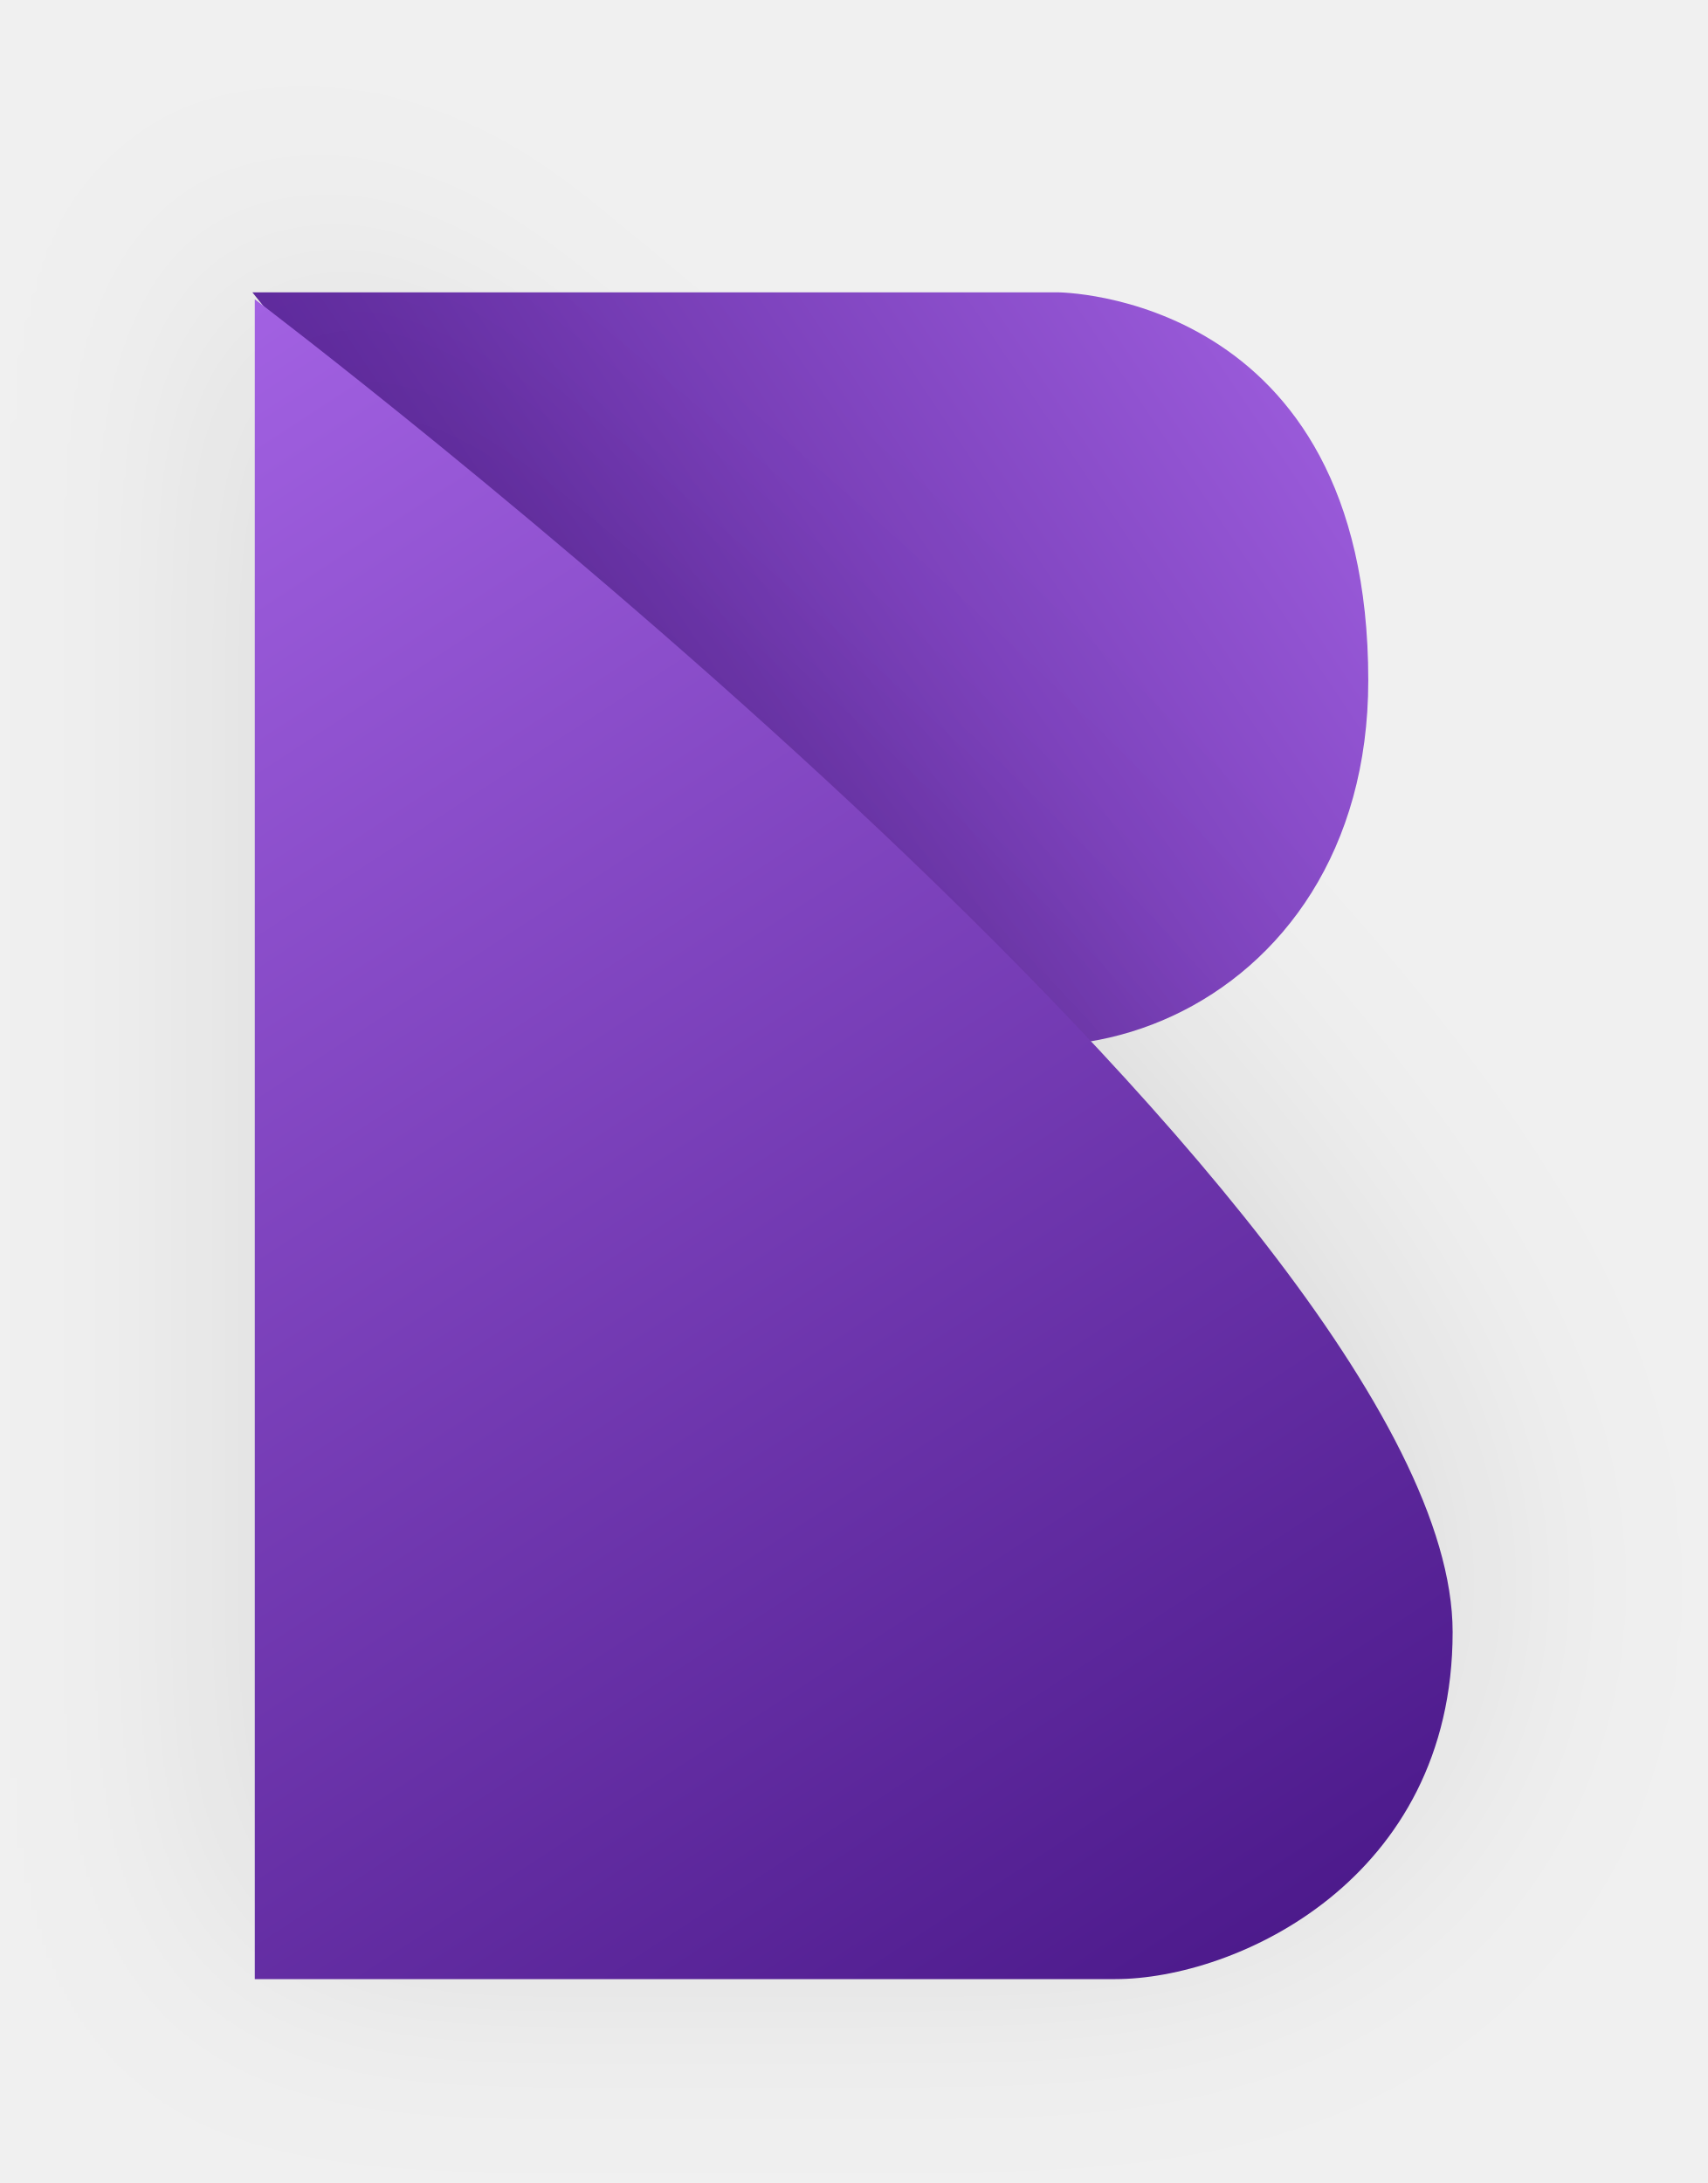
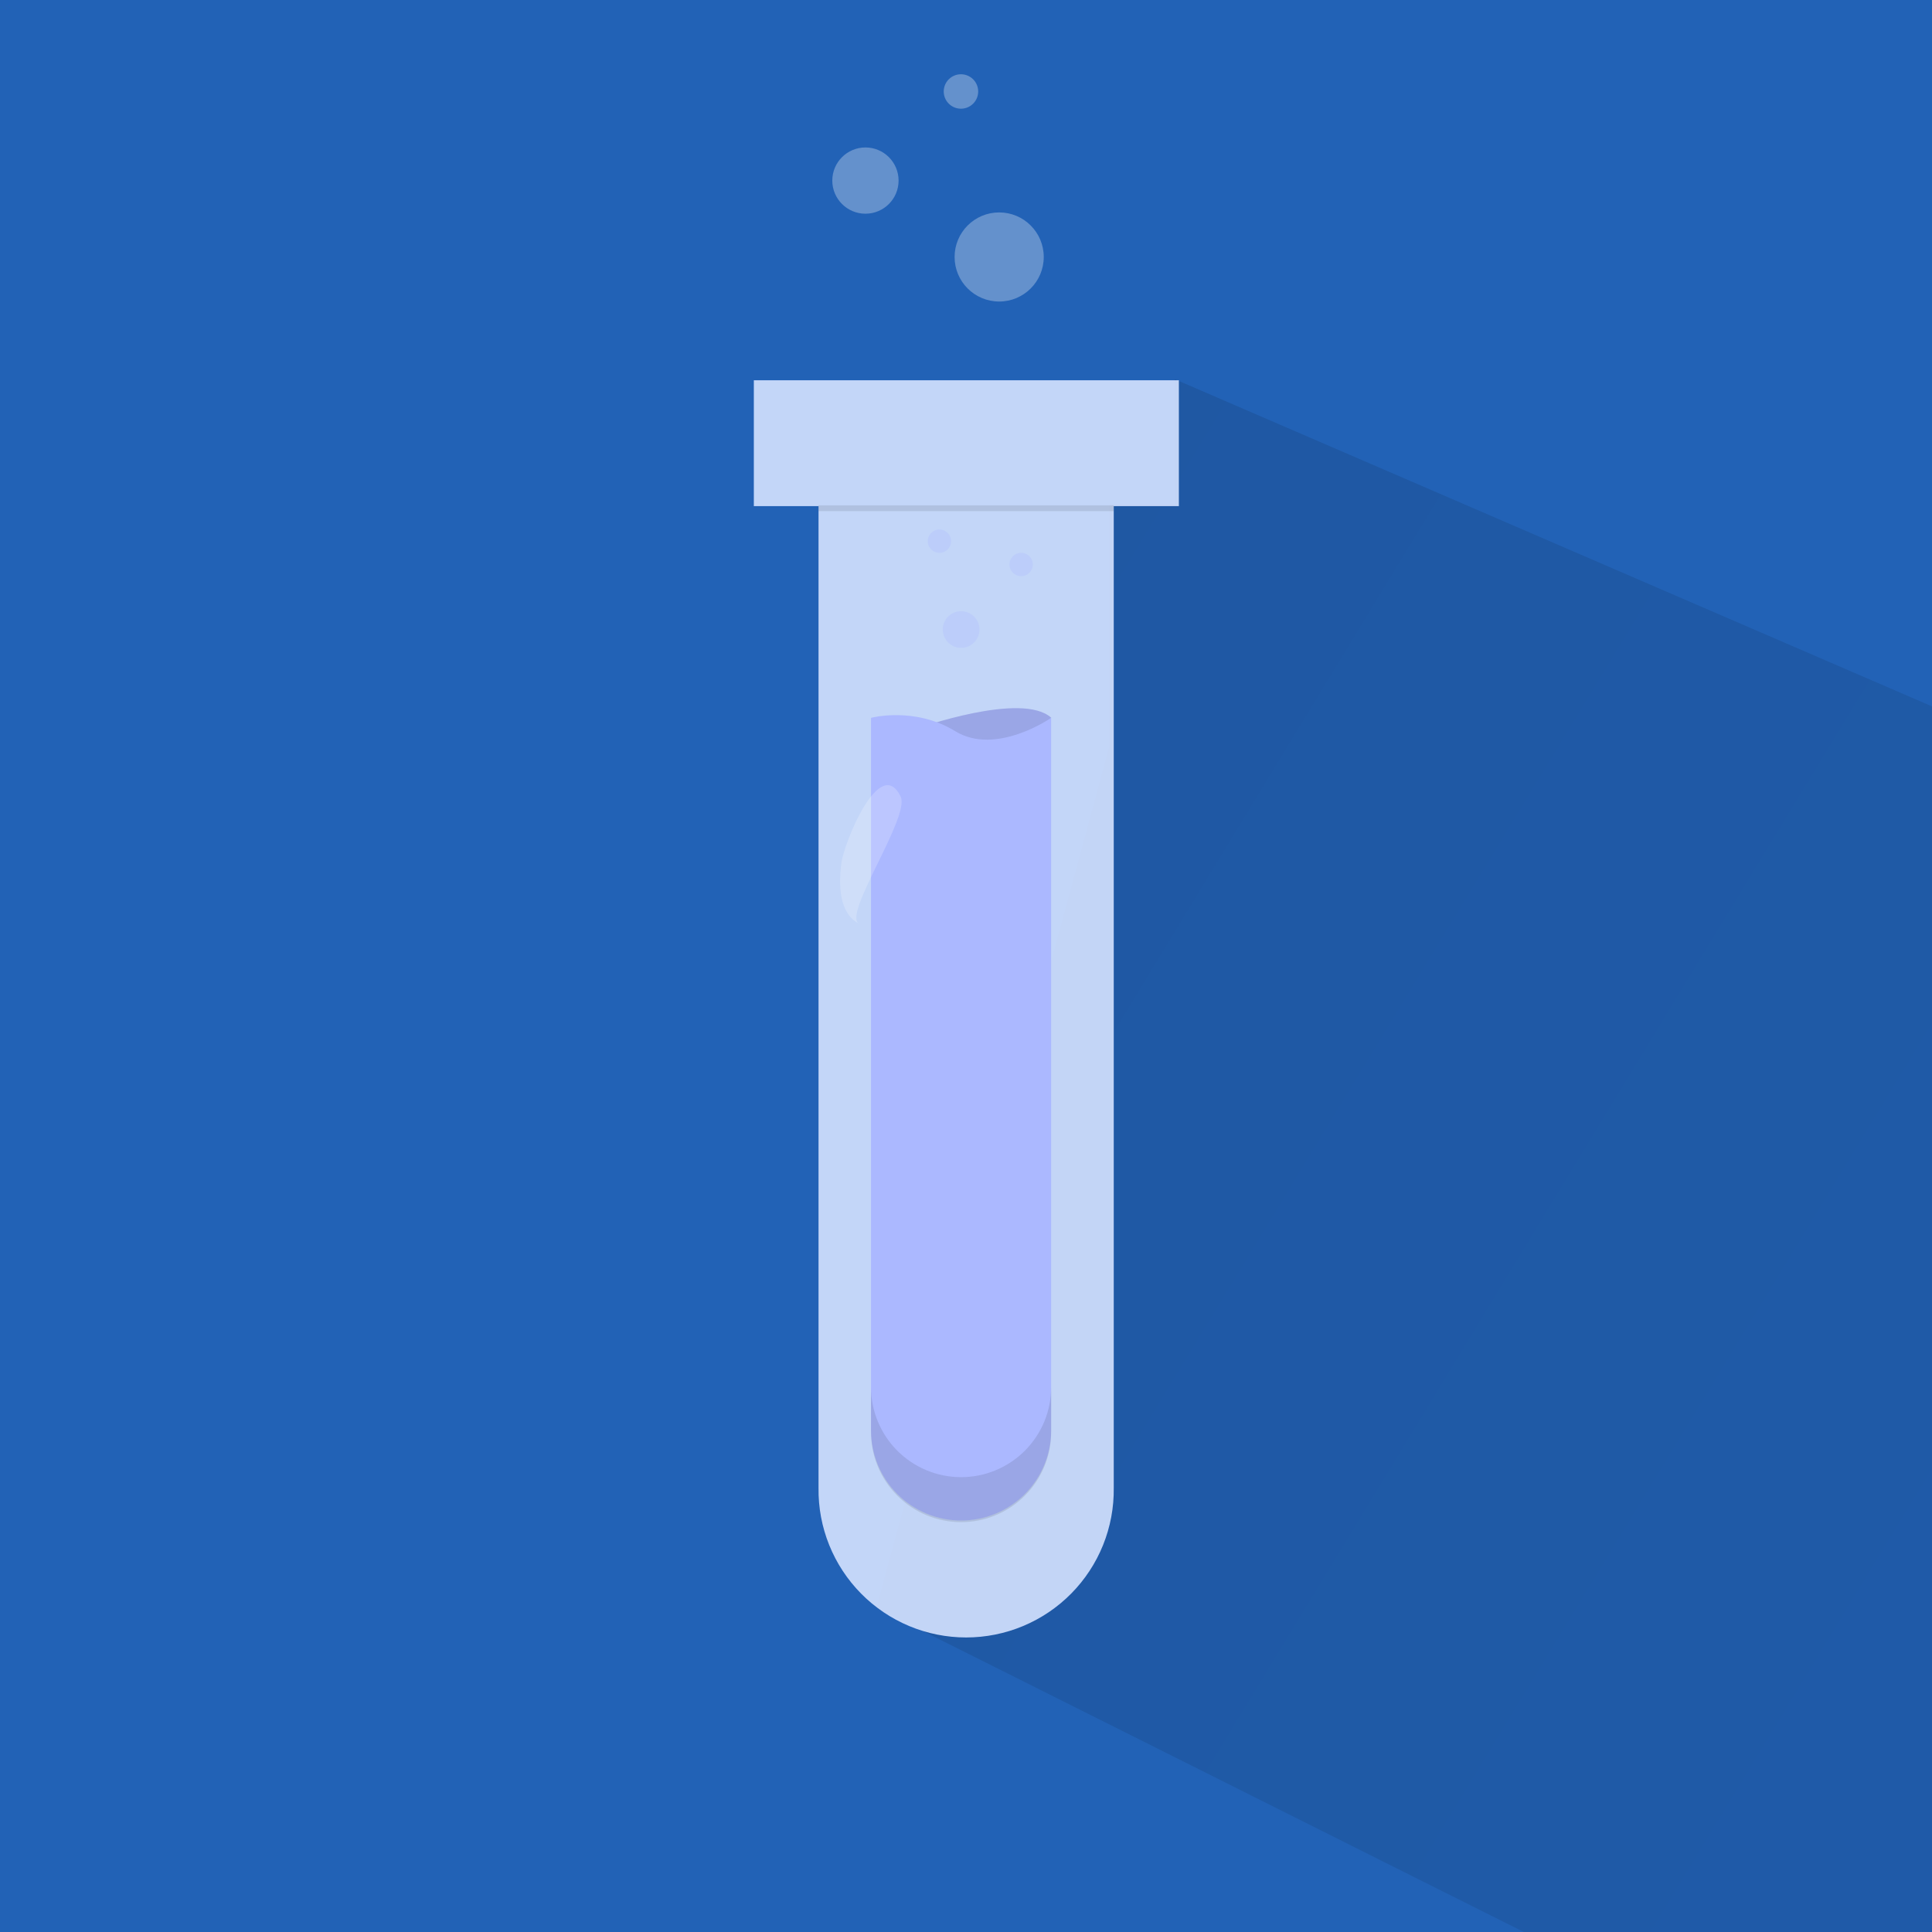
- <svg xmlns="http://www.w3.org/2000/svg" width="812" height="1038" viewBox="0 0 812 1038" fill="none">
-   <path d="M502.763 139H120C120 139 312.528 380.806 399.624 461.026C486.719 541.245 650.597 485.091 650.597 323.506C650.597 139 502.763 139 502.763 139Z" fill="url(#paint0_linear)" />
-   <g filter="url(#filter0_d)">
-     <path d="M121.146 941.053V142.292C121.146 142.292 690.707 573.187 690.707 776.029C690.707 894.067 587.567 941.053 530.267 941.053H121.146Z" fill="url(#paint1_linear)" />
+ <svg xmlns="http://www.w3.org/2000/svg" width="1080" height="1080" viewBox="0 0 1080 1080" fill="none">
+   <g clip-path="url(#clip0)">
+     <rect width="1080" height="1080" fill="#2262B6" />
+     <path d="M656.763 282.014V212L1317.5 497.5L1057.5 1183L490 898.794L620.25 417.061V282.014H656.763Z" fill="url(#paint0_linear)" />
+     <g clip-path="url(#clip1)">
+       <path opacity="0.9" d="M680.562 212.574H421.397V282.928H457.564V831.799C457.421 842.72 459.45 853.56 463.532 863.691C467.614 873.821 473.67 883.041 481.346 890.814C489.022 898.587 498.167 904.759 508.249 908.972C518.331 913.184 529.15 915.353 540.078 915.353C551.006 915.353 561.825 913.184 571.907 908.972C581.989 904.759 591.134 898.587 598.81 890.814C606.486 883.041 612.541 873.821 616.624 863.691C620.706 853.56 622.735 842.72 622.592 831.799V282.928H680.562V212.574Z" fill="#D5E2FF" />
+       <path d="M512.545 407.282C512.545 407.282 571.28 386.314 587.628 401.223C587.628 401.223 563.842 436.166 541.941 434.764C520.039 433.363 512.545 407.282 512.545 407.282Z" fill="#ABB8FF" />
+       <path opacity="0.1" d="M512.545 407.282C512.545 407.282 571.28 386.314 587.628 401.223C587.628 401.223 563.842 436.166 541.941 434.764C520.039 433.363 512.545 407.282 512.545 407.282Z" fill="black" />
+       <path d="M587.6 401.279V799.645C587.6 806.253 586.298 812.796 583.767 818.901C581.237 825.006 577.529 830.554 572.853 835.226C568.178 839.899 562.628 843.605 556.519 846.134C550.411 848.663 543.864 849.964 537.252 849.964C523.898 849.964 511.092 844.663 501.65 835.226C492.208 825.789 486.903 812.99 486.903 799.645V401.279C486.903 401.279 511.143 394.752 533.979 408.741C556.816 422.729 587.6 401.279 587.6 401.279Z" fill="#ABB8FF" />
+       <path opacity="0.1" d="M622.563 282.489H457.536V285.731H622.563V282.489Z" fill="black" />
+       <path opacity="0.1" d="M537.252 825.739C530.639 825.739 524.09 824.437 517.981 821.907C511.871 819.378 506.32 815.67 501.645 810.996C496.97 806.322 493.261 800.773 490.732 794.666C488.202 788.559 486.901 782.015 486.903 775.405V800.565C486.903 813.911 492.208 826.71 501.65 836.146C511.092 845.583 523.898 850.885 537.252 850.885C550.605 850.885 563.411 845.583 572.853 836.146C582.295 826.71 587.6 813.911 587.6 800.565V775.405C587.602 782.015 586.301 788.559 583.772 794.666C581.242 800.773 577.534 806.322 572.858 810.996C568.183 815.67 562.632 819.378 556.522 821.907C550.413 824.437 543.865 825.739 537.252 825.739V825.739Z" fill="black" />
+       <path opacity="0.3" d="M537.266 362.159C542.93 362.159 547.522 357.569 547.522 351.908C547.522 346.247 542.93 341.657 537.266 341.657C531.601 341.657 527.009 346.247 527.009 351.908C527.009 357.569 531.601 362.159 537.266 362.159Z" fill="#ABB8FF" />
+       <path opacity="0.3" d="M570.827 322.09C574.434 322.09 577.357 319.168 577.357 315.563C577.357 311.958 574.434 309.036 570.827 309.036C567.22 309.036 564.296 311.958 564.296 315.563C564.296 319.168 567.22 322.09 570.827 322.09Z" fill="#ABB8FF" />
+       <path opacity="0.3" d="M525.139 309.05C528.746 309.05 531.67 306.128 531.67 302.523C531.67 298.918 528.746 295.996 525.139 295.996C521.532 295.996 518.608 298.918 518.608 302.523C518.608 306.128 521.532 309.05 525.139 309.05Z" fill="#ABB8FF" />
+       <path opacity="0.2" d="M470.314 482.663C468.756 495.037 469.067 510.527 480.132 516.303C470.838 511.461 508.89 456.568 503.493 445.341C491.918 421.441 471.731 471.18 470.314 482.663Z" fill="white" />
+       <path opacity="0.3" d="M558.544 168.555C572.307 168.555 583.463 157.404 583.463 143.65C583.463 129.895 572.307 118.745 558.544 118.745C544.782 118.745 533.625 129.895 533.625 143.65C533.625 157.404 544.782 168.555 558.544 168.555Z" fill="white" />
+       <path opacity="0.3" d="M483.787 119.467C494.021 119.467 502.317 111.175 502.317 100.947C502.317 90.719 494.021 82.428 483.787 82.428C473.553 82.428 465.257 90.719 465.257 100.947C465.257 111.175 473.553 119.467 483.787 119.467Z" fill="white" />
+       <path opacity="0.3" d="M537.181 60.765C542.501 60.765 546.814 56.455 546.814 51.138C546.814 45.82 542.501 41.51 537.181 41.51C531.86 41.51 527.548 45.82 527.548 51.138C527.548 56.455 531.86 60.765 537.181 60.765Z" fill="white" />
+     </g>
  </g>
  <defs>
-     <filter id="filter0_d" x="0.823" y="-2.095" width="810.206" height="1039.41" filterUnits="userSpaceOnUse" color-interpolation-filters="sRGB">
-       <feFlood flood-opacity="0" result="BackgroundImageFix" />
-       <feColorMatrix in="SourceAlpha" type="matrix" values="0 0 0 0 0 0 0 0 0 0 0 0 0 0 0 0 0 0 127 0" />
-       <feOffset dy="-24.064" />
-       <feGaussianBlur stdDeviation="60.161" />
-       <feColorMatrix type="matrix" values="0 0 0 0 0 0 0 0 0 0 0 0 0 0 0 0 0 0 0.1 0" />
-       <feBlend mode="normal" in2="BackgroundImageFix" result="effect1_dropShadow" />
-       <feBlend mode="normal" in="SourceGraphic" in2="effect1_dropShadow" result="shape" />
-     </filter>
-     <linearGradient id="paint0_linear" x1="651.743" y1="140.146" x2="120" y2="497.697" gradientUnits="userSpaceOnUse">
-       <stop stop-color="#A261E2" />
-       <stop offset="1" stop-color="#441383" />
+     <linearGradient id="paint0_linear" x1="524" y1="489.5" x2="1088" y2="832.5" gradientUnits="userSpaceOnUse">
+       <stop stop-opacity="0.1" />
+       <stop offset="1" stop-opacity="0.08" />
    </linearGradient>
-     <linearGradient id="paint1_linear" x1="122.292" y1="143.438" x2="674.663" y2="989.185" gradientUnits="userSpaceOnUse">
-       <stop stop-color="#A261E2" />
-       <stop offset="1" stop-color="#441383" />
-     </linearGradient>
+     <clipPath id="clip0">
+       <rect width="1080" height="1080" fill="white" />
+     </clipPath>
+     <clipPath id="clip1">
+       <rect width="238" height="875" fill="white" transform="translate(421 41)" />
+     </clipPath>
  </defs>
</svg>
